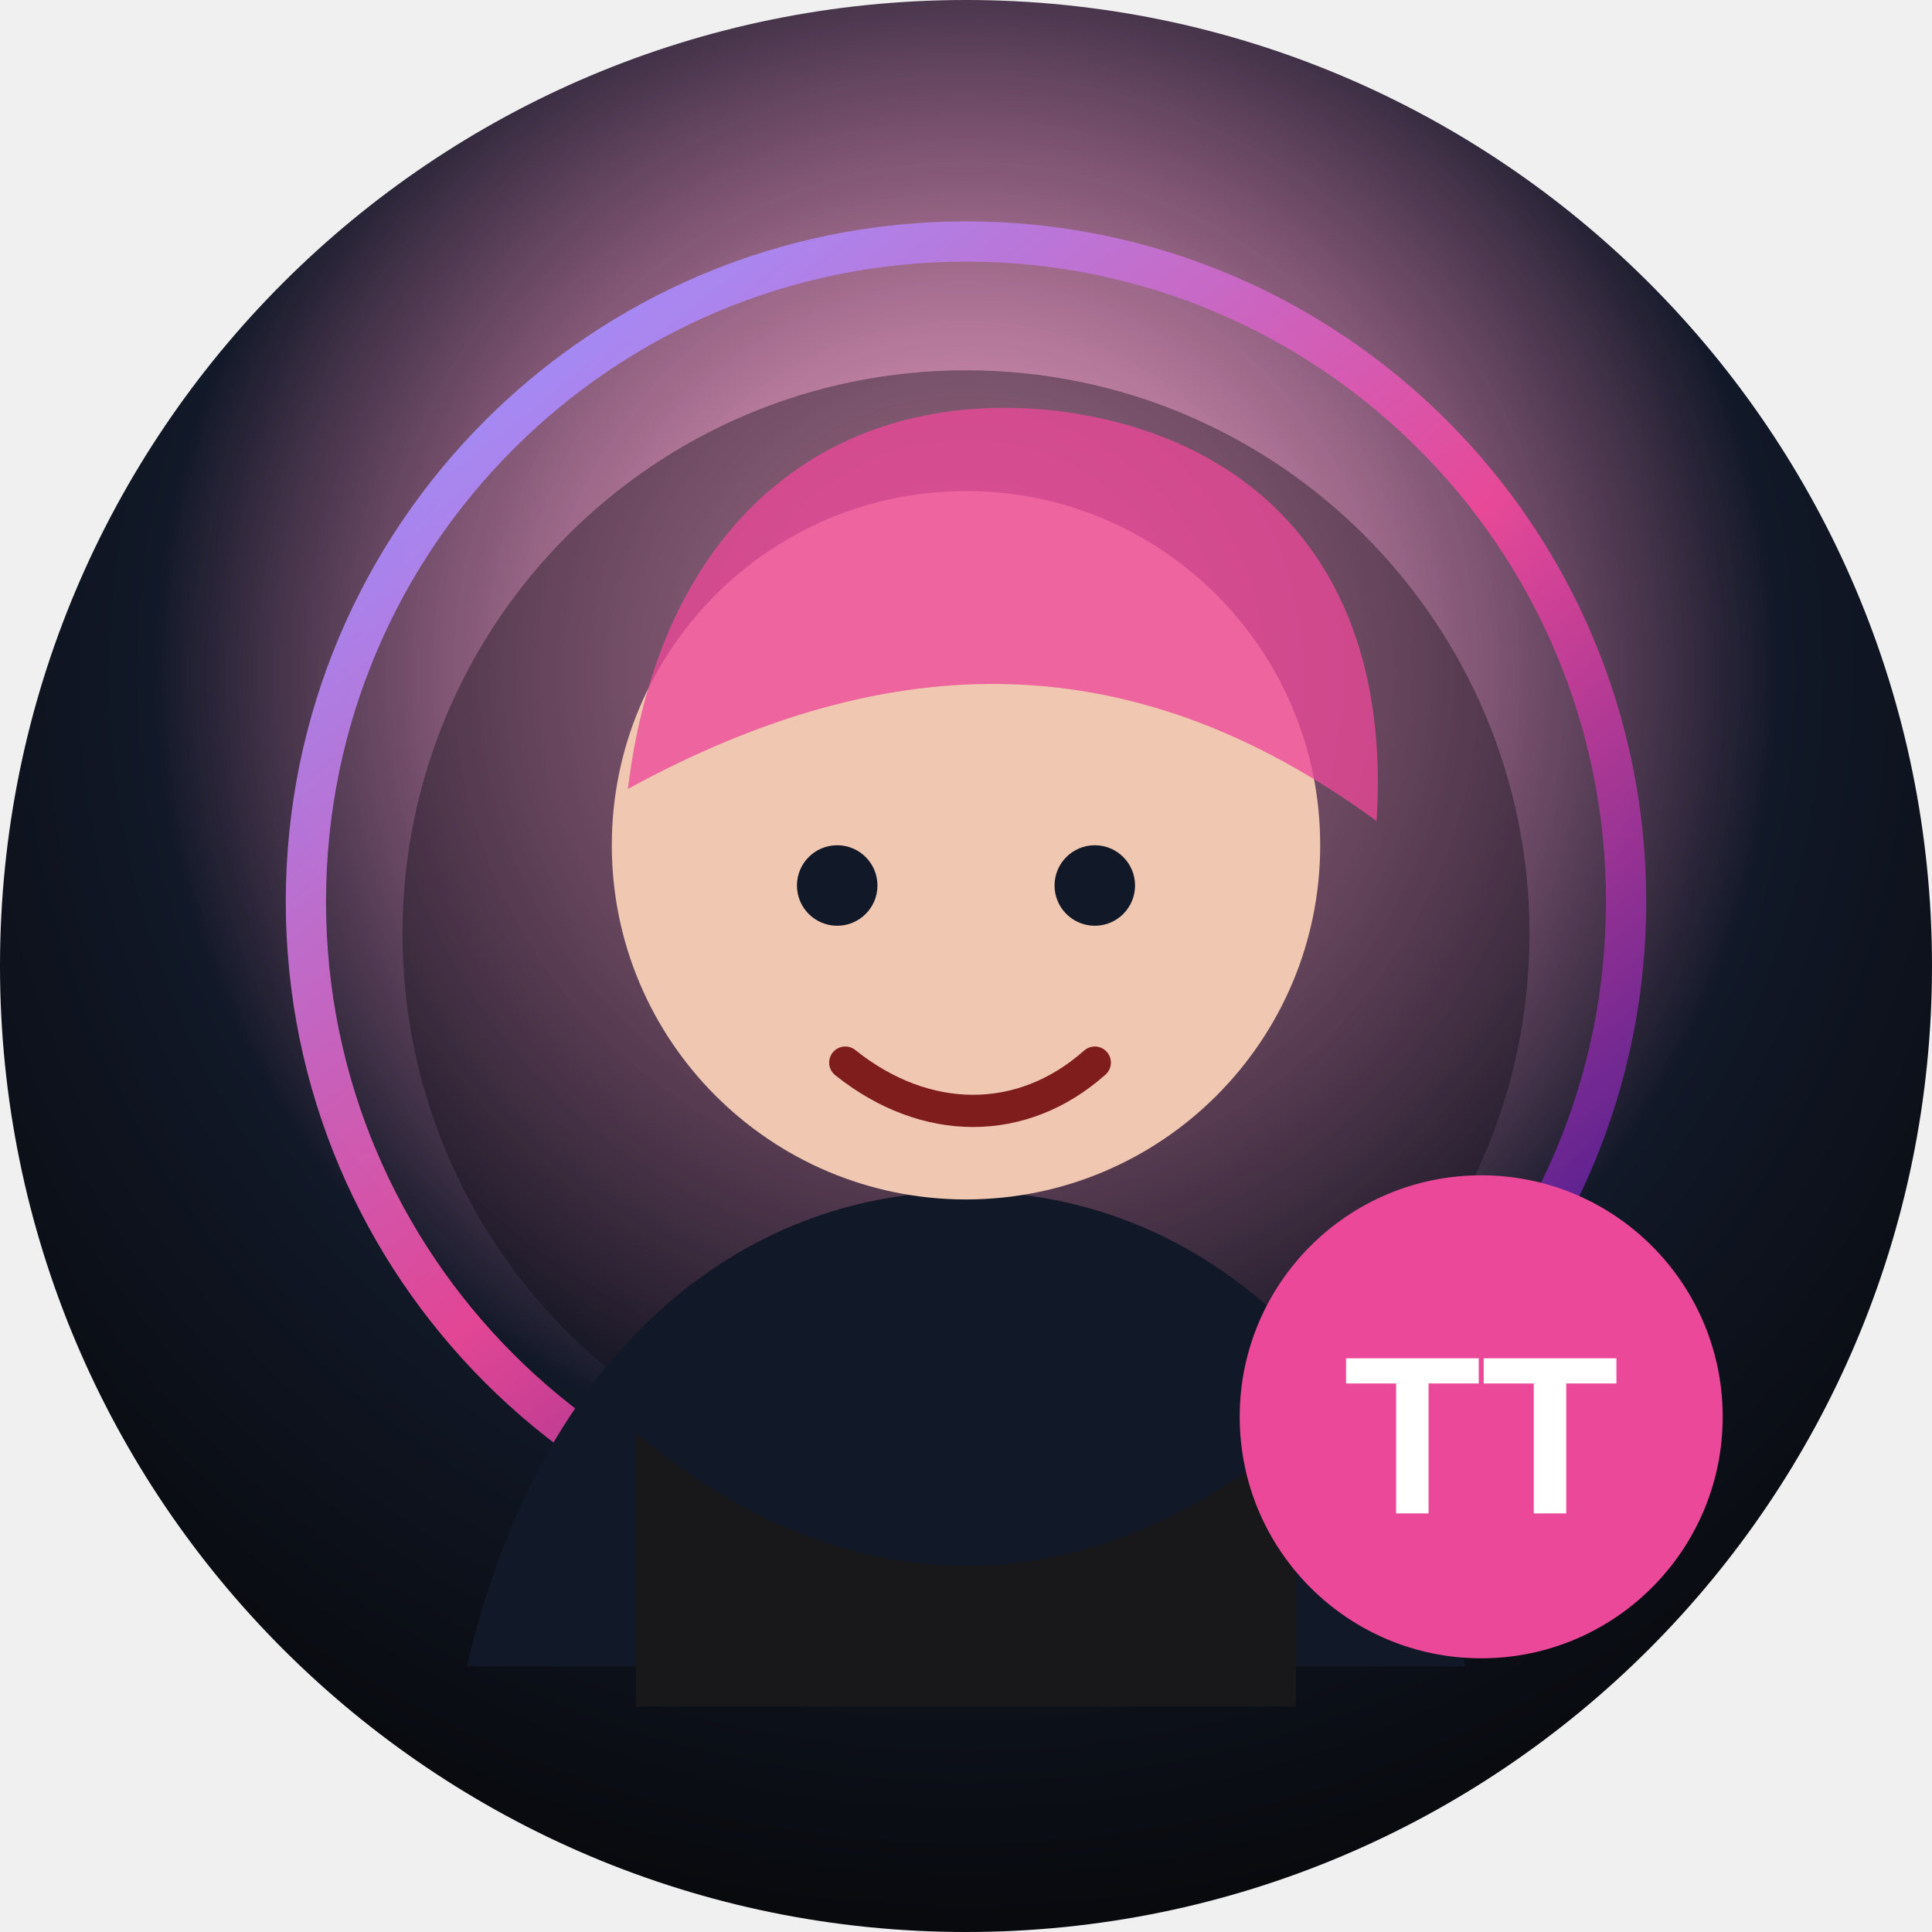
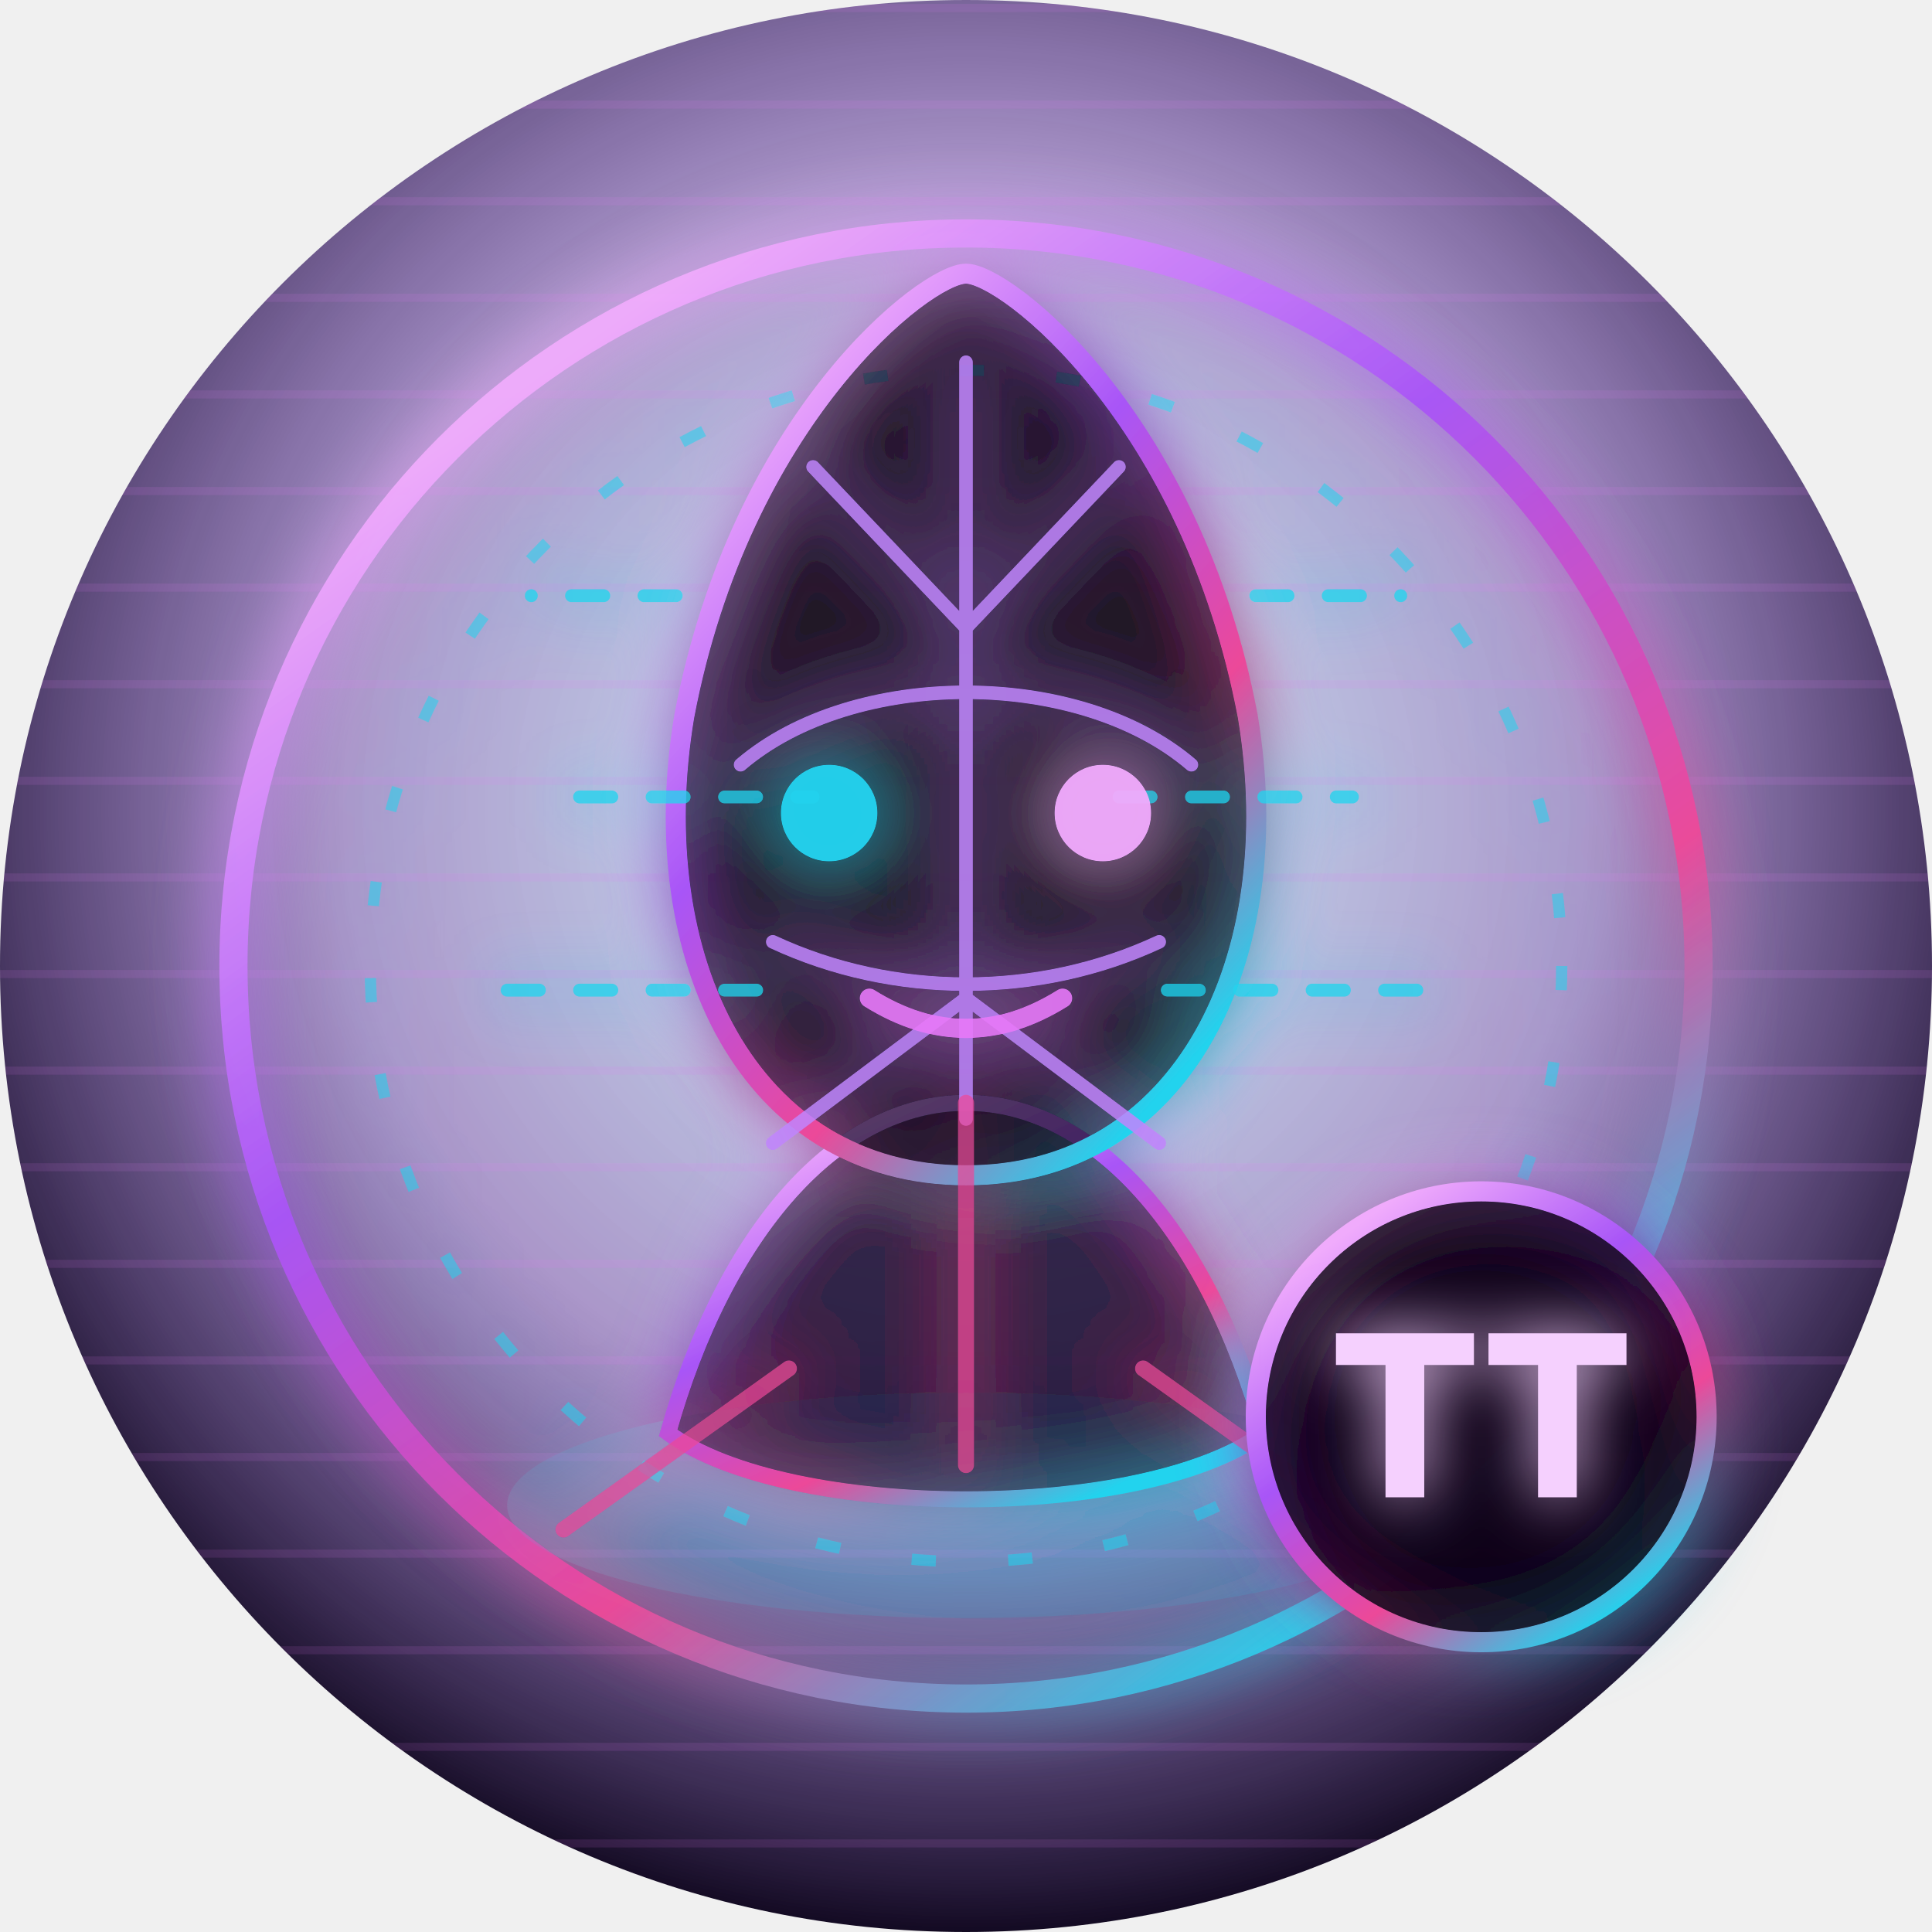
- <svg xmlns="http://www.w3.org/2000/svg" viewBox="0 0 240 240" role="img" aria-labelledby="title">
+ <svg xmlns="http://www.w3.org/2000/svg" viewBox="0 0 240 240" role="img" aria-labelledby="title desc">
  <defs>
-     <radialGradient id="bg" cx="50%" cy="35%" r="72%">
-       <stop offset="0%" stop-color="#EC4899" stop-opacity=".38" />
-       <stop offset="58%" stop-color="#111827" />
-       <stop offset="100%" stop-color="#050505" />
+     <radialGradient id="bg" cx="50%" cy="42%" r="76%">
+       <stop offset="0%" stop-color="#7DD3FC" stop-opacity=".34" />
+       <stop offset="42%" stop-color="#4C1D95" stop-opacity=".42" />
+       <stop offset="78%" stop-color="#070013" />
+       <stop offset="100%" stop-color="#020005" />
    </radialGradient>
-     <linearGradient id="ring" x1="18%" y1="10%" x2="84%" y2="92%">
-       <stop stop-color="#A78BFA" />
-       <stop offset=".5" stop-color="#EC4899" />
-       <stop offset="1" stop-color="#4C1D95" />
+     <linearGradient id="holo" x1="22%" y1="8%" x2="82%" y2="92%">
+       <stop stop-color="#F0ABFC" />
+       <stop offset=".36" stop-color="#A855F7" />
+       <stop offset=".7" stop-color="#EC4899" />
+       <stop offset="1" stop-color="#22D3EE" />
    </linearGradient>
+     <filter id="glow" x="-55%" y="-55%" width="210%" height="210%">
+       <feGaussianBlur stdDeviation="4" result="blur" />
+       <feMerge>
+         <feMergeNode in="blur" />
+         <feMergeNode in="SourceGraphic" />
+       </feMerge>
+     </filter>
+     <pattern id="scan" width="240" height="12" patternUnits="userSpaceOnUse">
+       <path d="M0 1h240" stroke="#E879F9" stroke-opacity=".13" stroke-width="1" />
+     </pattern>
  </defs>
  <rect width="240" height="240" rx="120" fill="url(#bg)" />
-   <circle cx="120" cy="112" r="82" fill="none" stroke="url(#ring)" stroke-width="5" opacity=".95" />
-   <circle cx="120" cy="116" r="70" fill="#0b0b12" opacity=".38" />
-   <path d="M58 207c9-39 34-59 62-59s53 20 62 59" fill="#111827" />
-   <circle cx="120" cy="105" r="44" fill="#f0c7b0" />
-   <path d="M78 98c4-33 25-50 53-47 25 3 42 20 40 51-30-22-60-22-93-4z" fill="#EC4899" opacity=".78" />
-   <circle cx="104" cy="110" r="5" fill="#111827" />
-   <circle cx="136" cy="110" r="5" fill="#111827" />
-   <path d="M105 132c10 8 22 8 31 0" fill="none" stroke="#7f1d1d" stroke-width="4" stroke-linecap="round" />
-   <path d="M79 178c26 22 56 22 82 0v34H79z" fill="#18181b" />
-   <circle cx="184" cy="176" r="30" fill="#EC4899" />
-   <text x="184" y="188" text-anchor="middle" font-family="Arial, sans-serif" font-size="28" font-weight="700" fill="white">TT</text>
+   <rect width="240" height="240" rx="120" fill="url(#scan)" opacity=".9" />
+   <g filter="url(#glow)">
+     <circle cx="120" cy="120" r="91" fill="none" stroke="url(#holo)" stroke-width="3.5" opacity=".95" />
+     <circle cx="120" cy="120" r="74" fill="none" stroke="#22D3EE" stroke-width="1.4" stroke-dasharray="3 9" opacity=".55" />
+     <ellipse cx="120" cy="187" rx="57" ry="14" fill="#22D3EE" opacity=".12" />
+     <path d="M83 178c7-25 21-41 37-41s30 16 37 41c-15 11-59 11-74 0z" fill="#12051f" fill-opacity=".54" stroke="url(#holo)" stroke-width="2" />
+     <path d="M85 89c7-37 30-55 35-55s28 18 35 55c5 30-8 57-35 57S80 119 85 89z" fill="#090217" fill-opacity=".66" stroke="url(#holo)" stroke-width="2.5" />
+     <path d="M92 95c14-12 42-12 56 0M96 117c15 7 33 7 48 0M120 45v94M101 58l19 20 19-20M96 142l24-18 24 18" fill="none" stroke="#C084FC" stroke-width="1.7" stroke-linecap="round" opacity=".86" />
+     <path d="M72 99h29m38 0h29M63 123h32m50 0h32M84 74h-18m90 0h18" fill="none" stroke="#22D3EE" stroke-width="1.6" stroke-linecap="round" stroke-dasharray="4 5" opacity=".78" />
+     <circle cx="103" cy="101" r="6" fill="#22D3EE" opacity=".96" />
+     <circle cx="137" cy="101" r="6" fill="#F0ABFC" opacity=".96" />
+     <path d="M108 124c8 5 16 5 24 0" fill="none" stroke="#E879F9" stroke-width="2.4" stroke-linecap="round" opacity=".9" />
+     <path d="M70 190l28-20m72 20l-28-20M120 137v45" fill="none" stroke="#EC4899" stroke-width="2" stroke-linecap="round" opacity=".72" />
+   </g>
+   <circle cx="184" cy="176" r="28" fill="#080014" fill-opacity=".88" stroke="url(#holo)" stroke-width="2.5" filter="url(#glow)" />
+   <text x="184" y="186" text-anchor="middle" font-family="Inter, Arial, sans-serif" font-size="28" font-weight="800" fill="#F5D0FE" filter="url(#glow)">TT</text>
</svg>
